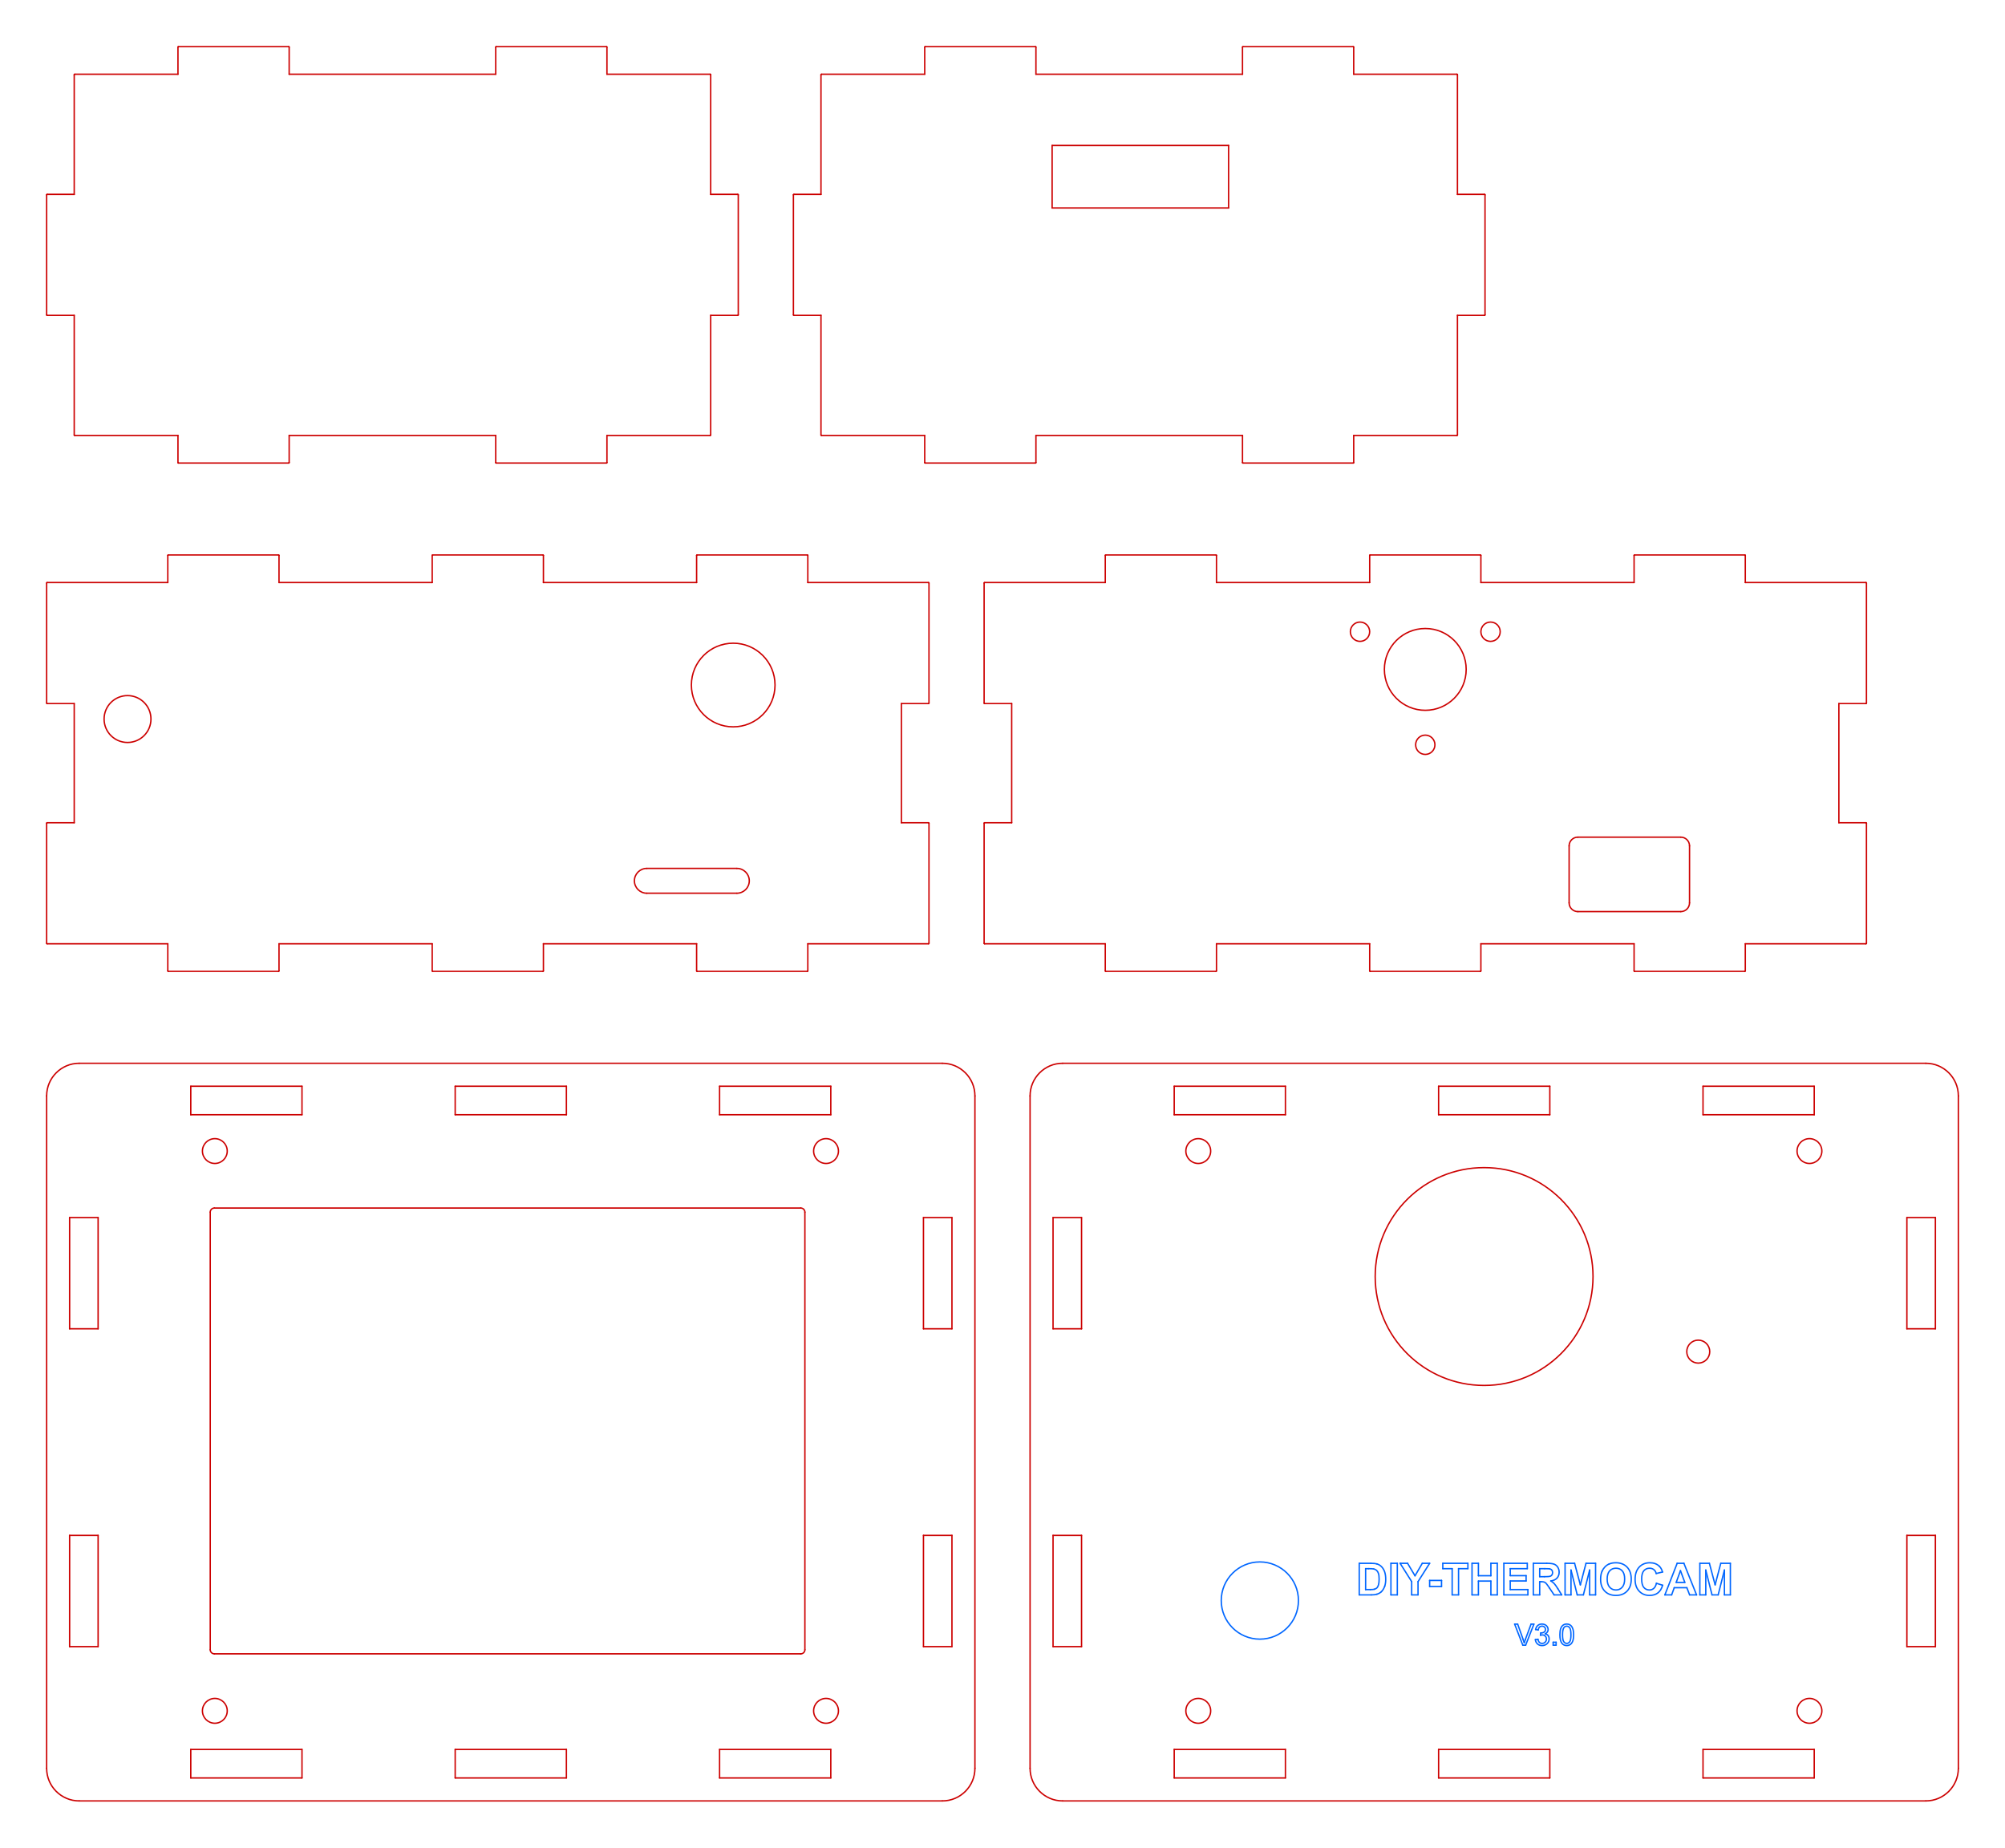
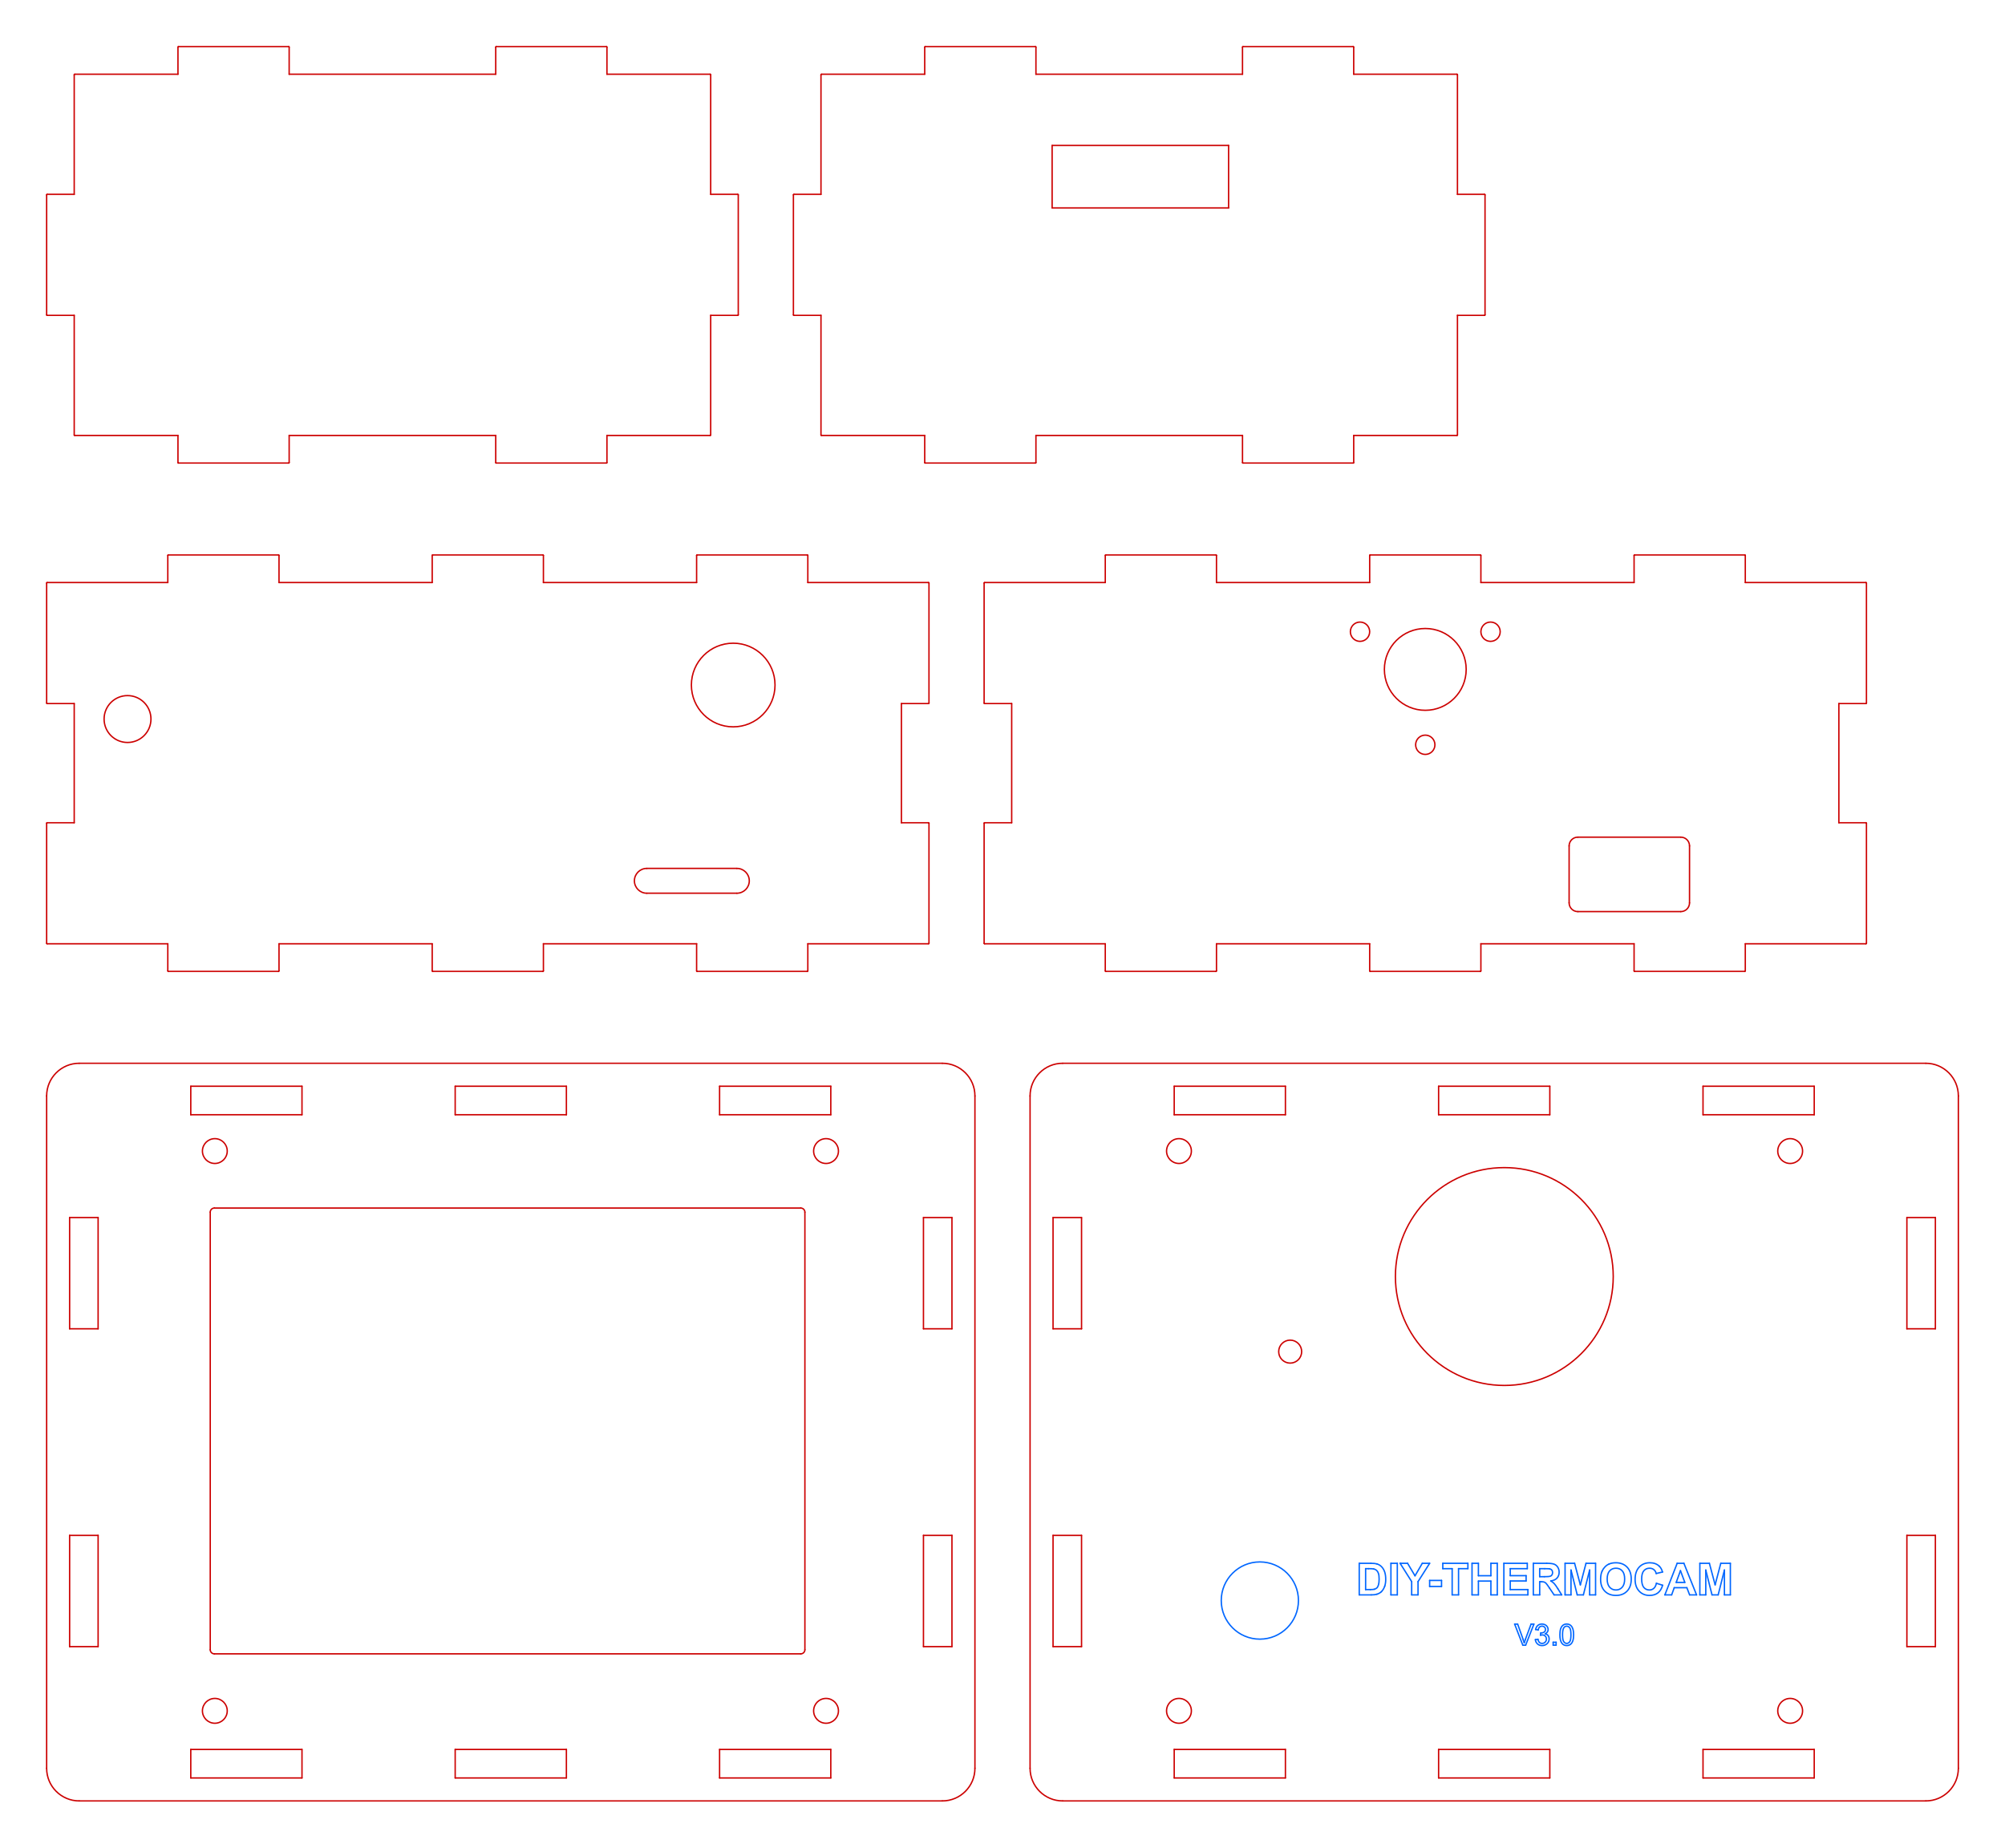
<svg xmlns="http://www.w3.org/2000/svg" width="218.15mm" height="201.0mm" viewBox="-0.075 -200.925 218.15 201.0" version="1.1">
  <g transform="scale(1,-1)" stroke-linecap="round">
    <g fill="none" stroke="rgb(204,0,0)" stroke-width="0.15" id="cut">
      <line x1="5.0" y1="8.55" x2="5.0" y2="81.7" />
      <path d="M 8.55,5.0 A 3.55,3.55 180.0 0,0 5.0,8.55" />
      <line x1="8.55" y1="5.0" x2="102.45" y2="5.0" />
      <path d="M 106.0,8.55 A 3.55,3.55 180.0 0,0 102.45,5.0" />
      <line x1="106.0" y1="8.55" x2="106.0" y2="81.7" />
      <path d="M 102.45,85.25 A 3.55,3.55 180.0 0,0 106.0,81.7" />
      <line x1="8.55" y1="85.25" x2="102.45" y2="85.25" />
      <path d="M 5.0,81.7 A 3.55,3.55 180.0 0,0 8.55,85.25" />
      <line x1="20.682" y1="7.5" x2="32.782" y2="7.5" />
      <line x1="20.682" y1="7.5" x2="20.682" y2="10.6" />
      <line x1="20.682" y1="10.6" x2="32.782" y2="10.6" />
      <line x1="32.782" y1="7.5" x2="32.782" y2="10.6" />
      <circle cx="23.3" cy="14.8" r="1.35" />
      <line x1="7.5" y1="21.788" x2="10.6" y2="21.788" />
      <line x1="7.5" y1="21.788" x2="7.5" y2="33.888" />
      <line x1="7.5" y1="33.888" x2="10.6" y2="33.888" />
      <line x1="10.6" y1="21.788" x2="10.6" y2="33.888" />
      <line x1="49.45" y1="7.5" x2="61.55" y2="7.5" />
      <line x1="49.45" y1="7.5" x2="49.45" y2="10.6" />
      <line x1="49.45" y1="10.6" x2="61.55" y2="10.6" />
      <line x1="61.55" y1="7.5" x2="61.55" y2="10.6" />
      <line x1="78.218" y1="7.5" x2="90.318" y2="7.5" />
      <line x1="78.218" y1="7.5" x2="78.218" y2="10.6" />
      <line x1="78.218" y1="10.6" x2="90.318" y2="10.6" />
      <line x1="90.318" y1="7.5" x2="90.318" y2="10.6" />
      <circle cx="89.8" cy="14.8" r="1.35" />
      <line x1="100.4" y1="21.788" x2="103.5" y2="21.788" />
      <line x1="100.4" y1="21.788" x2="100.4" y2="33.888" />
      <line x1="100.4" y1="33.888" x2="103.5" y2="33.888" />
      <line x1="103.5" y1="21.788" x2="103.5" y2="33.888" />
      <line x1="7.5" y1="56.362" x2="10.6" y2="56.362" />
      <line x1="7.5" y1="56.362" x2="7.5" y2="68.463" />
      <line x1="7.5" y1="68.463" x2="10.6" y2="68.463" />
      <line x1="10.6" y1="56.362" x2="10.6" y2="68.463" />
      <path d="M 22.8,21.45 A 0.45,0.45 0.0 0,1 23.25,21.0" />
      <line x1="22.8" y1="21.45" x2="22.8" y2="69.05" />
      <path d="M 23.25,69.5 A 0.45,0.45 0.0 0,1 22.8,69.05" />
      <line x1="23.25" y1="69.5" x2="87.05" y2="69.5" />
      <path d="M 87.5,69.05 A 0.45,0.45 0.0 0,1 87.05,69.5" />
      <line x1="87.5" y1="21.45" x2="87.5" y2="69.05" />
      <path d="M 87.05,21.0 A 0.45,0.45 0.0 0,1 87.5,21.45" />
      <line x1="23.25" y1="21.0" x2="87.05" y2="21.0" />
      <circle cx="23.3" cy="75.7" r="1.35" />
      <line x1="20.682" y1="79.65" x2="32.782" y2="79.65" />
      <line x1="20.682" y1="79.65" x2="20.682" y2="82.75" />
      <line x1="20.682" y1="82.75" x2="32.782" y2="82.75" />
      <line x1="32.782" y1="79.65" x2="32.782" y2="82.75" />
      <line x1="100.4" y1="56.362" x2="103.5" y2="56.362" />
      <line x1="100.4" y1="56.362" x2="100.4" y2="68.463" />
      <line x1="100.4" y1="68.463" x2="103.5" y2="68.463" />
      <line x1="103.5" y1="56.362" x2="103.5" y2="68.463" />
      <line x1="49.45" y1="79.65" x2="61.55" y2="79.65" />
      <line x1="49.45" y1="79.65" x2="49.45" y2="82.75" />
      <line x1="49.45" y1="82.75" x2="61.55" y2="82.75" />
      <line x1="61.55" y1="79.65" x2="61.55" y2="82.75" />
      <circle cx="89.8" cy="75.7" r="1.35" />
      <line x1="78.218" y1="79.65" x2="90.318" y2="79.65" />
      <line x1="78.218" y1="79.65" x2="78.218" y2="82.75" />
      <line x1="78.218" y1="82.75" x2="90.318" y2="82.75" />
      <line x1="90.318" y1="79.65" x2="90.318" y2="82.75" />
+       <line x1="213.0" y1="8.55" x2="213.0" y2="81.7" />
+       <path d="M 209.45,5.0 A 3.55,3.55 0.0 0,1 213.0,8.55" />
+       <line x1="209.45" y1="5.0" x2="115.55" y2="5.0" />
+       <path d="M 112.0,8.55 A 3.55,3.55 0.0 0,1 115.55,5.0" />
      <line x1="112.0" y1="8.55" x2="112.0" y2="81.7" />
-       <path d="M 115.55,5.0 A 3.55,3.55 180.0 0,0 112.0,8.55" />
-       <line x1="115.55" y1="5.0" x2="209.45" y2="5.0" />
-       <path d="M 213.0,8.55 A 3.55,3.55 180.0 0,0 209.45,5.0" />
-       <line x1="213.0" y1="8.55" x2="213.0" y2="81.7" />
-       <path d="M 209.45,85.25 A 3.55,3.55 180.0 0,0 213.0,81.7" />
-       <line x1="115.55" y1="85.25" x2="209.45" y2="85.25" />
-       <path d="M 112.0,81.7 A 3.55,3.55 180.0 0,0 115.55,85.25" />
-       <line x1="127.682" y1="7.5" x2="139.782" y2="7.5" />
+       <path d="M 115.55,85.25 A 3.55,3.55 0.0 0,1 112.0,81.7" />
+       <line x1="209.45" y1="85.25" x2="115.55" y2="85.25" />
+       <path d="M 213.0,81.7 A 3.55,3.55 0.0 0,1 209.45,85.25" />
+       <line x1="197.318" y1="7.5" x2="185.218" y2="7.5" />
+       <line x1="197.318" y1="7.5" x2="197.318" y2="10.6" />
+       <line x1="197.318" y1="10.6" x2="185.218" y2="10.6" />
+       <line x1="185.218" y1="7.5" x2="185.218" y2="10.6" />
+       <circle cx="194.7" cy="14.8" r="1.35" />
+       <line x1="210.5" y1="21.788" x2="207.4" y2="21.788" />
+       <line x1="210.5" y1="21.788" x2="210.5" y2="33.888" />
+       <line x1="210.5" y1="33.888" x2="207.4" y2="33.888" />
+       <line x1="207.4" y1="21.788" x2="207.4" y2="33.888" />
+       <line x1="168.55" y1="7.5" x2="156.45" y2="7.5" />
+       <line x1="168.55" y1="7.5" x2="168.55" y2="10.6" />
+       <line x1="168.55" y1="10.6" x2="156.45" y2="10.6" />
+       <line x1="156.45" y1="7.5" x2="156.45" y2="10.6" />
+       <line x1="139.782" y1="7.5" x2="127.682" y2="7.5" />
+       <line x1="139.782" y1="7.5" x2="139.782" y2="10.6" />
+       <line x1="139.782" y1="10.6" x2="127.682" y2="10.6" />
      <line x1="127.682" y1="7.5" x2="127.682" y2="10.6" />
-       <line x1="127.682" y1="10.6" x2="139.782" y2="10.6" />
-       <line x1="139.782" y1="7.5" x2="139.782" y2="10.6" />
-       <circle cx="130.3" cy="14.8" r="1.35" />
-       <line x1="114.5" y1="21.788" x2="117.6" y2="21.788" />
+       <circle cx="128.2" cy="14.8" r="1.35" />
+       <line x1="117.6" y1="21.788" x2="114.5" y2="21.788" />
+       <line x1="117.6" y1="21.788" x2="117.6" y2="33.888" />
+       <line x1="117.6" y1="33.888" x2="114.5" y2="33.888" />
      <line x1="114.5" y1="21.788" x2="114.5" y2="33.888" />
-       <line x1="114.5" y1="33.888" x2="117.6" y2="33.888" />
-       <line x1="117.6" y1="21.788" x2="117.6" y2="33.888" />
-       <line x1="156.45" y1="7.5" x2="168.55" y2="7.5" />
-       <line x1="156.45" y1="7.5" x2="156.45" y2="10.6" />
-       <line x1="156.45" y1="10.6" x2="168.55" y2="10.6" />
-       <line x1="168.55" y1="7.5" x2="168.55" y2="10.6" />
-       <line x1="185.218" y1="7.5" x2="197.318" y2="7.5" />
-       <line x1="185.218" y1="7.5" x2="185.218" y2="10.6" />
-       <line x1="185.218" y1="10.6" x2="197.318" y2="10.6" />
-       <line x1="197.318" y1="7.5" x2="197.318" y2="10.6" />
-       <circle cx="196.8" cy="14.8" r="1.35" />
-       <line x1="207.4" y1="21.788" x2="210.5" y2="21.788" />
-       <line x1="207.4" y1="21.788" x2="207.4" y2="33.888" />
-       <line x1="207.4" y1="33.888" x2="210.5" y2="33.888" />
-       <line x1="210.5" y1="21.788" x2="210.5" y2="33.888" />
-       <line x1="114.5" y1="56.362" x2="117.6" y2="56.362" />
+       <line x1="210.5" y1="56.362" x2="207.4" y2="56.362" />
+       <line x1="210.5" y1="56.362" x2="210.5" y2="68.463" />
+       <line x1="210.5" y1="68.463" x2="207.4" y2="68.463" />
+       <line x1="207.4" y1="56.362" x2="207.4" y2="68.463" />
+       <circle cx="163.6" cy="62.05" r="11.85" />
+       <circle cx="194.7" cy="75.7" r="1.35" />
+       <line x1="197.318" y1="79.65" x2="185.218" y2="79.65" />
+       <line x1="197.318" y1="79.65" x2="197.318" y2="82.75" />
+       <line x1="197.318" y1="82.75" x2="185.218" y2="82.75" />
+       <line x1="185.218" y1="79.65" x2="185.218" y2="82.75" />
+       <circle cx="140.3" cy="53.88" r="1.25" />
+       <line x1="117.6" y1="56.362" x2="114.5" y2="56.362" />
+       <line x1="117.6" y1="56.362" x2="117.6" y2="68.463" />
+       <line x1="117.6" y1="68.463" x2="114.5" y2="68.463" />
      <line x1="114.5" y1="56.362" x2="114.5" y2="68.463" />
-       <line x1="114.5" y1="68.463" x2="117.6" y2="68.463" />
-       <line x1="117.6" y1="56.362" x2="117.6" y2="68.463" />
-       <circle cx="161.4" cy="62.05" r="11.85" />
-       <circle cx="130.3" cy="75.7" r="1.35" />
-       <line x1="127.682" y1="79.65" x2="139.782" y2="79.65" />
+       <line x1="168.55" y1="79.65" x2="156.45" y2="79.65" />
+       <line x1="168.55" y1="79.65" x2="168.55" y2="82.75" />
+       <line x1="168.55" y1="82.75" x2="156.45" y2="82.75" />
+       <line x1="156.45" y1="79.65" x2="156.45" y2="82.75" />
+       <circle cx="128.2" cy="75.7" r="1.35" />
+       <line x1="139.782" y1="79.65" x2="127.682" y2="79.65" />
+       <line x1="139.782" y1="79.65" x2="139.782" y2="82.75" />
+       <line x1="139.782" y1="82.75" x2="127.682" y2="82.75" />
      <line x1="127.682" y1="79.65" x2="127.682" y2="82.75" />
-       <line x1="127.682" y1="82.75" x2="139.782" y2="82.75" />
-       <line x1="139.782" y1="79.65" x2="139.782" y2="82.75" />
-       <circle cx="184.7" cy="53.88" r="1.25" />
-       <line x1="207.4" y1="56.362" x2="210.5" y2="56.362" />
-       <line x1="207.4" y1="56.362" x2="207.4" y2="68.463" />
-       <line x1="207.4" y1="68.463" x2="210.5" y2="68.463" />
-       <line x1="210.5" y1="56.362" x2="210.5" y2="68.463" />
-       <line x1="156.45" y1="79.65" x2="168.55" y2="79.65" />
-       <line x1="156.45" y1="79.65" x2="156.45" y2="82.75" />
-       <line x1="156.45" y1="82.75" x2="168.55" y2="82.75" />
-       <line x1="168.55" y1="79.65" x2="168.55" y2="82.75" />
-       <circle cx="196.8" cy="75.7" r="1.35" />
-       <line x1="185.218" y1="79.65" x2="197.318" y2="79.65" />
-       <line x1="185.218" y1="79.65" x2="185.218" y2="82.75" />
-       <line x1="185.218" y1="82.75" x2="197.318" y2="82.75" />
-       <line x1="197.318" y1="79.65" x2="197.318" y2="82.75" />
      <line x1="8.0" y1="111.417" x2="8.0" y2="124.383" />
      <line x1="5.05" y1="111.417" x2="8.0" y2="111.417" />
      <path d="M 5.0,111.367 A 0.05,0.05 -90.0 0,0 5.05,111.417" />
      <line x1="5.0" y1="98.3" x2="5.0" y2="111.367" />
      <path d="M 5.05,98.25 A 0.05,0.05 0.0 0,0 5.0,98.3" />
      <line x1="5.05" y1="98.25" x2="18.182" y2="98.25" />
      <line x1="18.182" y1="95.3" x2="18.182" y2="98.25" />
      <path d="M 18.232,95.25 A 0.05,0.05 0.0 0,0 18.182,95.3" />
      <line x1="18.232" y1="95.25" x2="30.232" y2="95.25" />
      <path d="M 30.282,95.3 A 0.05,0.05 90.0 0,0 30.232,95.25" />
      <line x1="30.282" y1="95.3" x2="30.282" y2="98.25" />
      <line x1="30.282" y1="98.25" x2="46.95" y2="98.25" />
      <line x1="46.95" y1="95.3" x2="46.95" y2="98.25" />
      <path d="M 47.0,95.25 A 0.05,0.05 0.0 0,0 46.95,95.3" />
      <line x1="47.0" y1="95.25" x2="59.0" y2="95.25" />
      <path d="M 59.05,95.3 A 0.05,0.05 90.0 0,0 59.0,95.25" />
      <line x1="59.05" y1="95.3" x2="59.05" y2="98.25" />
      <line x1="59.05" y1="98.25" x2="75.718" y2="98.25" />
      <line x1="75.718" y1="95.3" x2="75.718" y2="98.25" />
      <path d="M 75.768,95.25 A 0.05,0.05 0.0 0,0 75.718,95.3" />
      <line x1="75.768" y1="95.25" x2="87.768" y2="95.25" />
      <path d="M 87.818,95.3 A 0.05,0.05 90.0 0,0 87.768,95.25" />
      <line x1="87.818" y1="95.3" x2="87.818" y2="98.25" />
      <line x1="87.818" y1="98.25" x2="100.95" y2="98.25" />
      <path d="M 101.0,98.3 A 0.05,0.05 90.0 0,0 100.95,98.25" />
      <line x1="101.0" y1="98.3" x2="101.0" y2="111.367" />
      <path d="M 100.95,111.417 A 0.05,0.05 180.0 0,0 101.0,111.367" />
      <line x1="98.0" y1="111.417" x2="100.95" y2="111.417" />
      <line x1="98.0" y1="111.417" x2="98.0" y2="124.383" />
      <line x1="98.0" y1="124.383" x2="100.95" y2="124.383" />
      <path d="M 101.0,124.433 A 0.05,0.05 90.0 0,0 100.95,124.383" />
      <line x1="101.0" y1="124.433" x2="101.0" y2="137.5" />
      <path d="M 100.95,137.55 A 0.05,0.05 180.0 0,0 101.0,137.5" />
      <line x1="100.95" y1="137.55" x2="87.818" y2="137.55" />
      <line x1="87.818" y1="137.55" x2="87.818" y2="140.5" />
      <path d="M 87.768,140.55 A 0.05,0.05 180.0 0,0 87.818,140.5" />
      <line x1="75.768" y1="140.55" x2="87.768" y2="140.55" />
      <path d="M 75.718,140.5 A 0.05,0.05 -90.0 0,0 75.768,140.55" />
      <line x1="75.718" y1="137.55" x2="75.718" y2="140.5" />
      <line x1="75.718" y1="137.55" x2="59.05" y2="137.55" />
      <line x1="59.05" y1="137.55" x2="59.05" y2="140.5" />
      <path d="M 59.0,140.55 A 0.05,0.05 180.0 0,0 59.05,140.5" />
      <line x1="47.0" y1="140.55" x2="59.0" y2="140.55" />
      <path d="M 46.95,140.5 A 0.05,0.05 -90.0 0,0 47.0,140.55" />
      <line x1="46.95" y1="137.55" x2="46.95" y2="140.5" />
      <line x1="46.95" y1="137.55" x2="30.282" y2="137.55" />
      <line x1="30.282" y1="137.55" x2="30.282" y2="140.5" />
      <path d="M 30.232,140.55 A 0.05,0.05 180.0 0,0 30.282,140.5" />
      <line x1="18.232" y1="140.55" x2="30.232" y2="140.55" />
      <path d="M 18.182,140.5 A 0.05,0.05 -90.0 0,0 18.232,140.55" />
      <line x1="18.182" y1="137.55" x2="18.182" y2="140.5" />
      <line x1="18.182" y1="137.55" x2="5.05" y2="137.55" />
      <path d="M 5.0,137.5 A 0.05,0.05 -90.0 0,0 5.05,137.55" />
      <line x1="5.0" y1="124.433" x2="5.0" y2="137.5" />
      <path d="M 5.05,124.383 A 0.05,0.05 0.0 0,0 5.0,124.433" />
      <line x1="5.05" y1="124.383" x2="8.0" y2="124.383" />
      <path d="M 70.3,103.75 A 1.35,1.35 0.0 0,0 70.3,106.45" />
      <line x1="70.3" y1="106.45" x2="80.1" y2="106.45" />
      <path d="M 80.1,106.45 A 1.35,1.35 180.0 0,0 80.1,103.75" />
      <line x1="80.1" y1="103.75" x2="70.3" y2="103.75" />
      <circle cx="13.8" cy="122.7" r="2.55" />
      <circle cx="79.7" cy="126.4" r="4.55" />
      <line x1="110.0" y1="111.417" x2="110.0" y2="124.383" />
      <line x1="107.05" y1="111.417" x2="110.0" y2="111.417" />
      <path d="M 107.0,111.367 A 0.05,0.05 -90.0 0,0 107.05,111.417" />
      <line x1="107.0" y1="98.3" x2="107.0" y2="111.367" />
      <path d="M 107.05,98.25 A 0.05,0.05 0.0 0,0 107.0,98.3" />
      <line x1="107.05" y1="98.25" x2="120.182" y2="98.25" />
      <line x1="120.182" y1="95.3" x2="120.182" y2="98.25" />
      <path d="M 120.232,95.25 A 0.05,0.05 0.0 0,0 120.182,95.3" />
      <line x1="120.232" y1="95.25" x2="132.232" y2="95.25" />
      <path d="M 132.282,95.3 A 0.05,0.05 90.0 0,0 132.232,95.25" />
      <line x1="132.282" y1="95.3" x2="132.282" y2="98.25" />
      <line x1="132.282" y1="98.25" x2="148.95" y2="98.25" />
      <line x1="148.95" y1="95.3" x2="148.95" y2="98.25" />
      <path d="M 149.0,95.25 A 0.05,0.05 0.0 0,0 148.95,95.3" />
      <line x1="149.0" y1="95.25" x2="161.0" y2="95.25" />
      <path d="M 161.05,95.3 A 0.05,0.05 90.0 0,0 161.0,95.25" />
      <line x1="161.05" y1="95.3" x2="161.05" y2="98.25" />
      <line x1="161.05" y1="98.25" x2="177.718" y2="98.25" />
      <line x1="177.718" y1="95.3" x2="177.718" y2="98.25" />
      <path d="M 177.768,95.25 A 0.05,0.05 0.0 0,0 177.718,95.3" />
      <line x1="177.768" y1="95.25" x2="189.768" y2="95.25" />
      <path d="M 189.818,95.3 A 0.05,0.05 90.0 0,0 189.768,95.25" />
      <line x1="189.818" y1="95.3" x2="189.818" y2="98.25" />
      <line x1="189.818" y1="98.25" x2="202.95" y2="98.25" />
      <path d="M 203.0,98.3 A 0.05,0.05 90.0 0,0 202.95,98.25" />
      <line x1="203.0" y1="98.3" x2="203.0" y2="111.367" />
      <path d="M 202.95,111.417 A 0.05,0.05 180.0 0,0 203.0,111.367" />
      <line x1="200.0" y1="111.417" x2="202.95" y2="111.417" />
      <line x1="200.0" y1="111.417" x2="200.0" y2="124.383" />
      <line x1="200.0" y1="124.383" x2="202.95" y2="124.383" />
      <path d="M 203.0,124.433 A 0.05,0.05 90.0 0,0 202.95,124.383" />
      <line x1="203.0" y1="124.433" x2="203.0" y2="137.5" />
      <path d="M 202.95,137.55 A 0.05,0.05 180.0 0,0 203.0,137.5" />
      <line x1="202.95" y1="137.55" x2="189.818" y2="137.55" />
      <line x1="189.818" y1="137.55" x2="189.818" y2="140.5" />
      <path d="M 189.768,140.55 A 0.05,0.05 180.0 0,0 189.818,140.5" />
      <line x1="177.768" y1="140.55" x2="189.768" y2="140.55" />
      <path d="M 177.718,140.5 A 0.05,0.05 -90.0 0,0 177.768,140.55" />
      <line x1="177.718" y1="137.55" x2="177.718" y2="140.5" />
      <line x1="177.718" y1="137.55" x2="161.05" y2="137.55" />
      <line x1="161.05" y1="137.55" x2="161.05" y2="140.5" />
      <path d="M 161.0,140.55 A 0.05,0.05 180.0 0,0 161.05,140.5" />
      <line x1="149.0" y1="140.55" x2="161.0" y2="140.55" />
      <path d="M 148.95,140.5 A 0.05,0.05 -90.0 0,0 149.0,140.55" />
      <line x1="148.95" y1="137.55" x2="148.95" y2="140.5" />
      <line x1="148.95" y1="137.55" x2="132.282" y2="137.55" />
      <line x1="132.282" y1="137.55" x2="132.282" y2="140.5" />
      <path d="M 132.232,140.55 A 0.05,0.05 180.0 0,0 132.282,140.5" />
      <line x1="120.232" y1="140.55" x2="132.232" y2="140.55" />
      <path d="M 120.182,140.5 A 0.05,0.05 -90.0 0,0 120.232,140.55" />
      <line x1="120.182" y1="137.55" x2="120.182" y2="140.5" />
      <line x1="120.182" y1="137.55" x2="107.05" y2="137.55" />
      <path d="M 107.0,137.5 A 0.05,0.05 -90.0 0,0 107.05,137.55" />
      <line x1="107.0" y1="124.433" x2="107.0" y2="137.5" />
      <path d="M 107.05,124.383 A 0.05,0.05 0.0 0,0 107.0,124.433" />
      <line x1="107.05" y1="124.383" x2="110.0" y2="124.383" />
      <line x1="171.6" y1="101.75" x2="182.8" y2="101.75" />
      <path d="M 171.6,101.75 A 0.95,0.95 180.0 0,0 170.65,102.7" />
      <line x1="170.65" y1="102.7" x2="170.65" y2="108.9" />
      <path d="M 170.65,108.9 A 0.95,0.95 180.0 0,0 171.6,109.85" />
      <line x1="171.6" y1="109.85" x2="182.8" y2="109.85" />
      <path d="M 182.8,109.85 A 0.95,0.95 180.0 0,0 183.75,108.9" />
      <line x1="183.75" y1="102.7" x2="183.75" y2="108.9" />
      <path d="M 183.75,102.7 A 0.95,0.95 180.0 0,0 182.8,101.75" />
      <circle cx="155.0" cy="119.9" r="1.05" />
      <circle cx="155.0" cy="128.1" r="4.45" />
      <circle cx="147.899" cy="132.2" r="1.05" />
      <circle cx="162.101" cy="132.2" r="1.05" />
      <line x1="8.0" y1="153.6" x2="8.0" y2="166.617" />
      <line x1="5.05" y1="166.617" x2="8.0" y2="166.617" />
      <path d="M 5.05,166.617 A 0.05,0.05 0.0 0,0 5.0,166.667" />
      <line x1="5.0" y1="166.667" x2="5.0" y2="179.733" />
      <path d="M 5.0,179.733 A 0.05,0.05 -90.0 0,0 5.05,179.783" />
      <line x1="5.05" y1="179.783" x2="8.0" y2="179.783" />
      <line x1="8.0" y1="179.783" x2="8.0" y2="192.8" />
      <path d="M 8.0,192.8 A 0.05,0.05 -90.0 0,0 8.05,192.85" />
      <line x1="8.05" y1="192.85" x2="19.288" y2="192.85" />
      <line x1="19.288" y1="192.85" x2="19.288" y2="195.8" />
      <path d="M 19.288,195.8 A 0.05,0.05 -90.0 0,0 19.337,195.85" />
      <line x1="19.337" y1="195.85" x2="31.337" y2="195.85" />
      <path d="M 31.337,195.85 A 0.05,0.05 180.0 0,0 31.387,195.8" />
      <line x1="31.387" y1="192.85" x2="31.387" y2="195.8" />
      <line x1="31.387" y1="192.85" x2="53.862" y2="192.85" />
      <line x1="53.862" y1="192.85" x2="53.862" y2="195.8" />
      <path d="M 53.862,195.8 A 0.05,0.05 -90.0 0,0 53.913,195.85" />
      <line x1="53.913" y1="195.85" x2="65.912" y2="195.85" />
      <path d="M 65.912,195.85 A 0.05,0.05 180.0 0,0 65.963,195.8" />
      <line x1="65.963" y1="192.85" x2="65.963" y2="195.8" />
      <line x1="65.963" y1="192.85" x2="77.2" y2="192.85" />
      <path d="M 77.2,192.85 A 0.05,0.05 180.0 0,0 77.25,192.8" />
      <line x1="77.25" y1="179.783" x2="77.25" y2="192.8" />
      <line x1="77.25" y1="179.783" x2="80.2" y2="179.783" />
      <path d="M 80.2,179.783 A 0.05,0.05 180.0 0,0 80.25,179.733" />
      <line x1="80.25" y1="166.667" x2="80.25" y2="179.733" />
      <path d="M 80.25,166.667 A 0.05,0.05 90.0 0,0 80.2,166.617" />
      <line x1="77.25" y1="166.617" x2="80.2" y2="166.617" />
      <line x1="77.25" y1="153.6" x2="77.25" y2="166.617" />
      <path d="M 77.25,153.6 A 0.05,0.05 90.0 0,0 77.2,153.55" />
      <line x1="65.963" y1="153.55" x2="77.2" y2="153.55" />
      <line x1="65.963" y1="150.6" x2="65.963" y2="153.55" />
      <path d="M 65.963,150.6 A 0.05,0.05 90.0 0,0 65.912,150.55" />
      <line x1="53.913" y1="150.55" x2="65.912" y2="150.55" />
      <path d="M 53.913,150.55 A 0.05,0.05 0.0 0,0 53.862,150.6" />
      <line x1="53.862" y1="150.6" x2="53.862" y2="153.55" />
      <line x1="31.387" y1="153.55" x2="53.862" y2="153.55" />
      <line x1="31.387" y1="150.6" x2="31.387" y2="153.55" />
      <path d="M 31.387,150.6 A 0.05,0.05 90.0 0,0 31.337,150.55" />
      <line x1="19.337" y1="150.55" x2="31.337" y2="150.55" />
      <path d="M 19.337,150.55 A 0.05,0.05 0.0 0,0 19.288,150.6" />
      <line x1="19.288" y1="150.6" x2="19.288" y2="153.55" />
      <line x1="8.05" y1="153.55" x2="19.288" y2="153.55" />
      <path d="M 8.05,153.55 A 0.05,0.05 0.0 0,0 8.0,153.6" />
      <line x1="89.25" y1="153.6" x2="89.25" y2="166.617" />
      <path d="M 89.3,153.55 A 0.05,0.05 0.0 0,0 89.25,153.6" />
      <line x1="86.3" y1="166.617" x2="89.25" y2="166.617" />
      <line x1="89.3" y1="153.55" x2="100.537" y2="153.55" />
      <path d="M 86.3,166.617 A 0.05,0.05 0.0 0,0 86.25,166.667" />
      <line x1="100.537" y1="150.6" x2="100.537" y2="153.55" />
      <line x1="86.25" y1="166.667" x2="86.25" y2="179.733" />
      <path d="M 100.588,150.55 A 0.05,0.05 0.0 0,0 100.537,150.6" />
      <path d="M 86.25,179.733 A 0.05,0.05 -90.0 0,0 86.3,179.783" />
      <line x1="100.588" y1="150.55" x2="112.588" y2="150.55" />
      <line x1="86.3" y1="179.783" x2="89.25" y2="179.783" />
      <path d="M 112.638,150.6 A 0.05,0.05 90.0 0,0 112.588,150.55" />
      <line x1="89.25" y1="179.783" x2="89.25" y2="192.8" />
      <line x1="112.638" y1="150.6" x2="112.638" y2="153.55" />
      <path d="M 89.25,192.8 A 0.05,0.05 -90.0 0,0 89.3,192.85" />
      <line x1="112.638" y1="153.55" x2="135.113" y2="153.55" />
      <line x1="89.3" y1="192.85" x2="100.537" y2="192.85" />
      <line x1="135.113" y1="150.6" x2="135.113" y2="153.55" />
      <line x1="100.537" y1="192.85" x2="100.537" y2="195.8" />
      <path d="M 135.162,150.55 A 0.05,0.05 0.0 0,0 135.113,150.6" />
      <path d="M 100.537,195.8 A 0.05,0.05 -90.0 0,0 100.588,195.85" />
      <line x1="135.162" y1="150.55" x2="147.162" y2="150.55" />
      <line x1="100.588" y1="195.85" x2="112.588" y2="195.85" />
      <path d="M 147.213,150.6 A 0.05,0.05 90.0 0,0 147.162,150.55" />
      <path d="M 112.588,195.85 A 0.05,0.05 180.0 0,0 112.638,195.8" />
      <line x1="147.213" y1="150.6" x2="147.213" y2="153.55" />
      <line x1="112.638" y1="192.85" x2="112.638" y2="195.8" />
      <line x1="147.213" y1="153.55" x2="158.45" y2="153.55" />
      <line x1="112.638" y1="192.85" x2="135.113" y2="192.85" />
      <path d="M 158.5,153.6 A 0.05,0.05 90.0 0,0 158.45,153.55" />
      <line x1="135.113" y1="192.85" x2="135.113" y2="195.8" />
      <line x1="158.5" y1="153.6" x2="158.5" y2="166.617" />
      <path d="M 135.113,195.8 A 0.05,0.05 -90.0 0,0 135.162,195.85" />
      <line x1="158.5" y1="166.617" x2="161.45" y2="166.617" />
      <line x1="135.162" y1="195.85" x2="147.162" y2="195.85" />
      <path d="M 161.5,166.667 A 0.05,0.05 90.0 0,0 161.45,166.617" />
      <path d="M 147.162,195.85 A 0.05,0.05 180.0 0,0 147.213,195.8" />
      <line x1="161.5" y1="166.667" x2="161.5" y2="179.733" />
      <line x1="147.213" y1="192.85" x2="147.213" y2="195.8" />
      <path d="M 161.45,179.783 A 0.05,0.05 180.0 0,0 161.5,179.733" />
      <line x1="147.213" y1="192.85" x2="158.45" y2="192.85" />
      <line x1="158.5" y1="179.783" x2="161.45" y2="179.783" />
      <path d="M 158.45,192.85 A 0.05,0.05 180.0 0,0 158.5,192.8" />
      <line x1="158.5" y1="179.783" x2="158.5" y2="192.8" />
      <line x1="114.4" y1="178.3" x2="133.6" y2="178.3" />
      <line x1="133.6" y1="178.3" x2="133.6" y2="185.1" />
      <line x1="114.4" y1="185.1" x2="133.6" y2="185.1" />
      <line x1="114.4" y1="178.3" x2="114.4" y2="185.1" />
    </g>
    <g fill="none" stroke="rgb(0,102,255)" stroke-width="0.15" id="engrave">
      <circle cx="137.0" cy="26.8" r="4.2" />
      <line x1="147.814" y1="27.414" x2="147.814" y2="30.85" />
      <line x1="147.814" y1="30.85" x2="149.082" y2="30.85" />
      <path d="M 149.082,30.85 Q 149.511,30.85 149.736,30.785" />
      <path d="M 150.589,28.368 Q 150.695,28.675 150.695,29.1 Q 150.695,29.582 150.582,29.912 Q 150.47,30.241 150.254,30.468 Q 150.039,30.696 149.736,30.785" />
      <path d="M 150.589,28.368 Q 150.461,27.993 150.221,27.761" />
      <path d="M 150.221,27.761 Q 150.041,27.586 149.734,27.487" />
      <path d="M 149.734,27.487 Q 149.504,27.414 149.12,27.414" />
      <line x1="149.12" y1="27.414" x2="147.814" y2="27.414" />
      <line x1="148.82" y1="30.269" x2="148.508" y2="30.269" />
      <line x1="148.508" y1="30.269" x2="148.508" y2="27.993" />
      <line x1="148.508" y1="27.993" x2="149.026" y2="27.993" />
      <path d="M 149.026,27.993 Q 149.317,27.993 149.446,28.026" />
      <path d="M 149.389,30.236 C 149.65,30.178 149.812,30.028 149.907,29.742 C 149.954,29.6 149.978,29.396 149.978,29.13 C 149.978,28.864 149.954,28.655 149.907,28.501 C 149.861,28.347 149.8,28.236 149.726,28.169 C 149.652,28.102 149.558,28.054 149.446,28.026" />
      <path d="M 149.389,30.236 Q 149.244,30.269 148.82,30.269" />
      <line x1="151.956" y1="27.414" x2="151.262" y2="27.414" />
      <line x1="151.262" y1="27.414" x2="151.262" y2="30.85" />
      <line x1="151.262" y1="30.85" x2="151.956" y2="30.85" />
      <line x1="151.956" y1="30.85" x2="151.956" y2="27.414" />
      <line x1="154.211" y1="27.414" x2="153.519" y2="27.414" />
      <line x1="153.519" y1="27.414" x2="153.519" y2="28.861" />
      <line x1="153.519" y1="28.861" x2="152.261" y2="30.85" />
      <line x1="152.261" y1="30.85" x2="153.074" y2="30.85" />
      <line x1="153.074" y1="30.85" x2="153.882" y2="29.491" />
      <line x1="153.882" y1="29.491" x2="154.675" y2="30.85" />
      <line x1="154.675" y1="30.85" x2="155.474" y2="30.85" />
      <line x1="155.474" y1="30.85" x2="154.211" y2="28.856" />
      <line x1="154.211" y1="28.856" x2="154.211" y2="27.414" />
      <line x1="156.768" y1="28.331" x2="155.474" y2="28.331" />
      <line x1="155.474" y1="28.331" x2="155.474" y2="28.989" />
      <line x1="155.474" y1="28.989" x2="156.768" y2="28.989" />
      <line x1="156.768" y1="28.989" x2="156.768" y2="28.331" />
      <line x1="158.619" y1="27.414" x2="157.925" y2="27.414" />
      <line x1="157.925" y1="27.414" x2="157.925" y2="30.269" />
      <line x1="157.925" y1="30.269" x2="156.906" y2="30.269" />
      <line x1="156.906" y1="30.269" x2="156.906" y2="30.85" />
      <line x1="156.906" y1="30.85" x2="159.636" y2="30.85" />
      <line x1="159.636" y1="30.85" x2="159.636" y2="30.269" />
      <line x1="159.636" y1="30.269" x2="158.619" y2="30.269" />
      <line x1="158.619" y1="30.269" x2="158.619" y2="27.414" />
      <line x1="160.78" y1="27.414" x2="160.086" y2="27.414" />
      <line x1="160.086" y1="27.414" x2="160.086" y2="30.85" />
      <line x1="160.086" y1="30.85" x2="160.78" y2="30.85" />
      <line x1="160.78" y1="30.85" x2="160.78" y2="29.498" />
      <line x1="160.78" y1="29.498" x2="162.139" y2="29.498" />
      <line x1="162.139" y1="29.498" x2="162.139" y2="30.85" />
      <line x1="162.139" y1="30.85" x2="162.833" y2="30.85" />
      <line x1="162.833" y1="30.85" x2="162.833" y2="27.414" />
      <line x1="162.833" y1="27.414" x2="162.139" y2="27.414" />
      <line x1="162.139" y1="27.414" x2="162.139" y2="28.917" />
      <line x1="162.139" y1="28.917" x2="160.78" y2="28.917" />
      <line x1="160.78" y1="28.917" x2="160.78" y2="27.414" />
      <line x1="166.164" y1="27.414" x2="163.55" y2="27.414" />
      <line x1="163.55" y1="27.414" x2="163.55" y2="30.85" />
      <line x1="163.55" y1="30.85" x2="166.098" y2="30.85" />
      <line x1="166.098" y1="30.85" x2="166.098" y2="30.269" />
      <line x1="166.098" y1="30.269" x2="164.244" y2="30.269" />
      <line x1="164.244" y1="30.269" x2="164.244" y2="29.507" />
      <line x1="164.244" y1="29.507" x2="165.969" y2="29.507" />
      <line x1="165.969" y1="29.507" x2="165.969" y2="28.929" />
      <line x1="165.969" y1="28.929" x2="164.244" y2="28.929" />
      <line x1="164.244" y1="28.929" x2="164.244" y2="27.993" />
      <line x1="164.244" y1="27.993" x2="166.164" y2="27.993" />
      <line x1="166.164" y1="27.993" x2="166.164" y2="27.414" />
      <line x1="167.448" y1="27.414" x2="166.754" y2="27.414" />
      <line x1="166.754" y1="27.414" x2="166.754" y2="30.85" />
      <line x1="166.754" y1="30.85" x2="168.214" y2="30.85" />
      <path d="M 168.657,28.931 Q 169.11,28.996 169.337,29.248 Q 169.564,29.5 169.564,29.887 Q 169.564,30.192 169.414,30.429 Q 169.264,30.665 169.015,30.758 Q 168.765,30.85 168.214,30.85" />
      <path d="M 169.424,28.085 Q 169.175,28.486 169.029,28.643 Q 168.882,28.8 168.657,28.931" />
      <line x1="169.424" y1="28.085" x2="169.843" y2="27.414" />
      <line x1="169.843" y1="27.414" x2="169.014" y2="27.414" />
      <line x1="169.014" y1="27.414" x2="168.512" y2="28.162" />
      <path d="M 167.589,28.849 Q 167.828,28.849 167.938,28.81 Q 168.048,28.771 168.146,28.667 Q 168.245,28.563 168.512,28.162" />
      <line x1="167.589" y1="28.849" x2="167.448" y2="28.849" />
      <line x1="167.448" y1="28.849" x2="167.448" y2="27.414" />
      <line x1="167.448" y1="30.269" x2="167.448" y2="29.397" />
      <line x1="167.448" y1="29.397" x2="167.961" y2="29.397" />
      <path d="M 168.496,30.257 C 168.719,30.221 168.851,30.073 168.85,29.843 C 168.851,29.637 168.749,29.495 168.585,29.439 C 168.502,29.411 168.294,29.397 167.961,29.397" />
      <path d="M 168.496,30.257 Q 168.411,30.269 167.989,30.269" />
      <line x1="167.989" y1="30.269" x2="167.448" y2="30.269" />
      <line x1="170.854" y1="27.414" x2="170.209" y2="27.414" />
      <line x1="170.209" y1="27.414" x2="170.209" y2="30.85" />
      <line x1="170.209" y1="30.85" x2="171.247" y2="30.85" />
      <line x1="171.247" y1="30.85" x2="171.871" y2="28.507" />
      <line x1="171.871" y1="28.507" x2="172.487" y2="30.85" />
      <line x1="172.487" y1="30.85" x2="173.528" y2="30.85" />
      <line x1="173.528" y1="30.85" x2="173.528" y2="27.414" />
      <line x1="173.528" y1="27.414" x2="172.883" y2="27.414" />
      <line x1="172.883" y1="27.414" x2="172.883" y2="30.119" />
      <line x1="172.883" y1="30.119" x2="172.201" y2="27.414" />
      <line x1="172.201" y1="27.414" x2="171.533" y2="27.414" />
      <line x1="171.533" y1="27.414" x2="170.854" y2="30.119" />
      <line x1="170.854" y1="30.119" x2="170.854" y2="27.414" />
      <path d="M 174.233,29.993 Q 174.076,29.636 174.076,29.111 Q 174.076,28.291 174.529,27.823 Q 174.981,27.356 175.747,27.356 Q 176.504,27.356 176.957,27.826 Q 177.409,28.296 177.409,29.128 Q 177.409,29.967 176.953,30.438 Q 176.497,30.909 175.738,30.909 Q 175.318,30.909 174.997,30.773" />
      <path d="M 174.997,30.773 Q 174.756,30.672 174.553,30.464 Q 174.35,30.255 174.233,29.993" />
      <path d="M 174.791,29.135 Q 174.791,29.728 175.054,30.022 Q 175.316,30.316 175.745,30.316 Q 176.174,30.316 176.433,30.025 Q 176.692,29.735 176.692,29.144 Q 176.692,28.546 176.426,28.248 Q 176.16,27.949 175.745,27.949 Q 175.33,27.949 175.061,28.25 Q 174.791,28.551 174.791,29.135" />
      <line x1="180.149" y1="28.678" x2="180.821" y2="28.464" />
      <path d="M 180.461,30.536 C 180.198,30.785 179.857,30.909 179.436,30.909 C 178.955,30.909 178.567,30.751 178.271,30.434 C 177.976,30.118 177.829,29.674 177.829,29.102 C 177.829,28.561 177.975,28.135 178.269,27.823 C 178.563,27.512 178.938,27.356 179.394,27.356 C 180.13,27.358 180.616,27.713 180.821,28.464" />
      <path d="M 180.461,30.536 Q 180.695,30.316 180.812,29.904" />
      <line x1="180.812" y1="29.904" x2="180.125" y2="29.739" />
      <path d="M 180.149,28.678 Q 180.062,28.3 179.863,28.125 Q 179.664,27.949 179.387,27.949 Q 179.012,27.949 178.778,28.225 Q 178.543,28.502 178.543,29.154 Q 178.543,29.768 178.781,30.042 Q 179.019,30.316 179.401,30.316 Q 179.678,30.316 179.871,30.161 Q 180.064,30.007 180.125,29.739" />
      <line x1="183.139" y1="30.85" x2="184.515" y2="27.414" />
      <line x1="184.515" y1="27.414" x2="183.761" y2="27.414" />
      <line x1="183.761" y1="27.414" x2="183.461" y2="28.195" />
      <line x1="183.461" y1="28.195" x2="182.087" y2="28.195" />
      <line x1="182.087" y1="28.195" x2="181.804" y2="27.414" />
      <line x1="181.804" y1="27.414" x2="181.068" y2="27.414" />
      <line x1="181.068" y1="27.414" x2="182.406" y2="30.85" />
      <line x1="182.406" y1="30.85" x2="183.139" y2="30.85" />
      <line x1="182.3" y1="28.774" x2="183.238" y2="28.774" />
      <line x1="183.238" y1="28.774" x2="182.764" y2="30.049" />
      <line x1="182.764" y1="30.049" x2="182.3" y2="28.774" />
      <line x1="185.518" y1="27.414" x2="184.874" y2="27.414" />
      <line x1="184.874" y1="27.414" x2="184.874" y2="30.85" />
      <line x1="184.874" y1="30.85" x2="185.912" y2="30.85" />
      <line x1="185.912" y1="30.85" x2="186.536" y2="28.507" />
      <line x1="186.536" y1="28.507" x2="187.152" y2="30.85" />
      <line x1="187.152" y1="30.85" x2="188.193" y2="30.85" />
      <line x1="188.193" y1="30.85" x2="188.193" y2="27.414" />
      <line x1="188.193" y1="27.414" x2="187.548" y2="27.414" />
      <line x1="187.548" y1="27.414" x2="187.548" y2="30.119" />
      <line x1="187.548" y1="30.119" x2="186.866" y2="27.414" />
      <line x1="186.866" y1="27.414" x2="186.198" y2="27.414" />
      <line x1="186.198" y1="27.414" x2="185.518" y2="30.119" />
      <line x1="185.518" y1="30.119" x2="185.518" y2="27.414" />
      <line x1="165.921" y1="21.943" x2="165.61" y2="21.943" />
      <line x1="165.61" y1="21.943" x2="164.723" y2="24.234" />
      <line x1="164.723" y1="24.234" x2="165.051" y2="24.234" />
      <line x1="165.051" y1="24.234" x2="165.646" y2="22.57" />
      <path d="M 165.646,22.57 Q 165.718,22.37 165.766,22.195" />
      <path d="M 165.766,22.195 Q 165.82,22.382 165.89,22.57" />
      <line x1="165.89" y1="22.57" x2="166.509" y2="24.234" />
      <line x1="166.509" y1="24.234" x2="166.818" y2="24.234" />
      <line x1="166.818" y1="24.234" x2="165.921" y2="21.943" />
      <line x1="166.977" y1="22.548" x2="167.259" y2="22.585" />
      <path d="M 167.532,23.027 C 167.611,23.048 167.677,23.059 167.73,23.059 C 167.861,23.059 167.968,23.017 168.052,22.933 C 168.137,22.849 168.179,22.742 168.179,22.613 C 168.179,22.478 168.133,22.364 168.042,22.273 C 167.951,22.181 167.839,22.135 167.707,22.135 C 167.486,22.138 167.321,22.263 167.259,22.585" />
      <line x1="167.532" y1="23.027" x2="167.563" y2="23.274" />
      <path d="M 167.287,23.599 C 167.326,23.874 167.484,24.012 167.701,24.012 C 167.811,24.012 167.901,23.978 167.971,23.91 C 168.041,23.842 168.076,23.757 168.076,23.654 C 168.076,23.524 168.028,23.427 167.932,23.365 C 167.836,23.302 167.728,23.271 167.609,23.271 C 167.597,23.271 167.582,23.272 167.563,23.274" />
      <line x1="167.287" y1="23.599" x2="167.005" y2="23.649" />
      <path d="M 168.049,23.184 C 168.257,23.277 168.365,23.452 168.365,23.648 C 168.365,23.752 168.337,23.85 168.281,23.943 C 168.226,24.036 168.145,24.109 168.04,24.163 C 167.935,24.216 167.82,24.243 167.695,24.243 C 167.513,24.243 167.362,24.191 167.24,24.087 C 167.118,23.984 167.04,23.838 167.005,23.649" />
      <path d="M 166.977,22.548 Q 167.005,22.262 167.205,22.082 Q 167.404,21.902 167.705,21.902 Q 168.04,21.902 168.259,22.111 Q 168.477,22.32 168.477,22.62 Q 168.477,22.841 168.365,22.989 Q 168.252,23.137 168.049,23.184" />
      <line x1="169.234" y1="21.943" x2="168.913" y2="21.943" />
      <line x1="168.913" y1="21.943" x2="168.913" y2="22.263" />
      <line x1="168.913" y1="22.263" x2="169.234" y2="22.263" />
      <line x1="169.234" y1="22.263" x2="169.234" y2="21.943" />
      <path d="M 169.871,22.141 C 169.997,21.983 170.171,21.904 170.391,21.904 C 170.727,21.902 170.945,22.094 171.055,22.422 C 171.111,22.587 171.138,22.804 171.138,23.073 C 171.138,23.3 171.121,23.48 171.087,23.614 C 171.017,23.881 170.901,24.07 170.715,24.169 C 170.622,24.218 170.514,24.243 170.391,24.243 C 170.225,24.243 170.086,24.198 169.977,24.109 C 169.867,24.019 169.784,23.892 169.728,23.727 C 169.672,23.561 169.645,23.343 169.645,23.073 C 169.645,22.642 169.72,22.332 169.871,22.141" />
      <path d="M 170.079,23.846 Q 170.195,24.01 170.388,24.01 Q 170.585,24.01 170.717,23.824 Q 170.849,23.638 170.849,23.073 Q 170.849,22.51 170.717,22.323 Q 170.585,22.135 170.391,22.135 Q 170.198,22.135 170.066,22.322 Q 169.934,22.509 169.934,23.073 Q 169.934,23.637 170.079,23.846" />
    </g>
  </g>
</svg>
